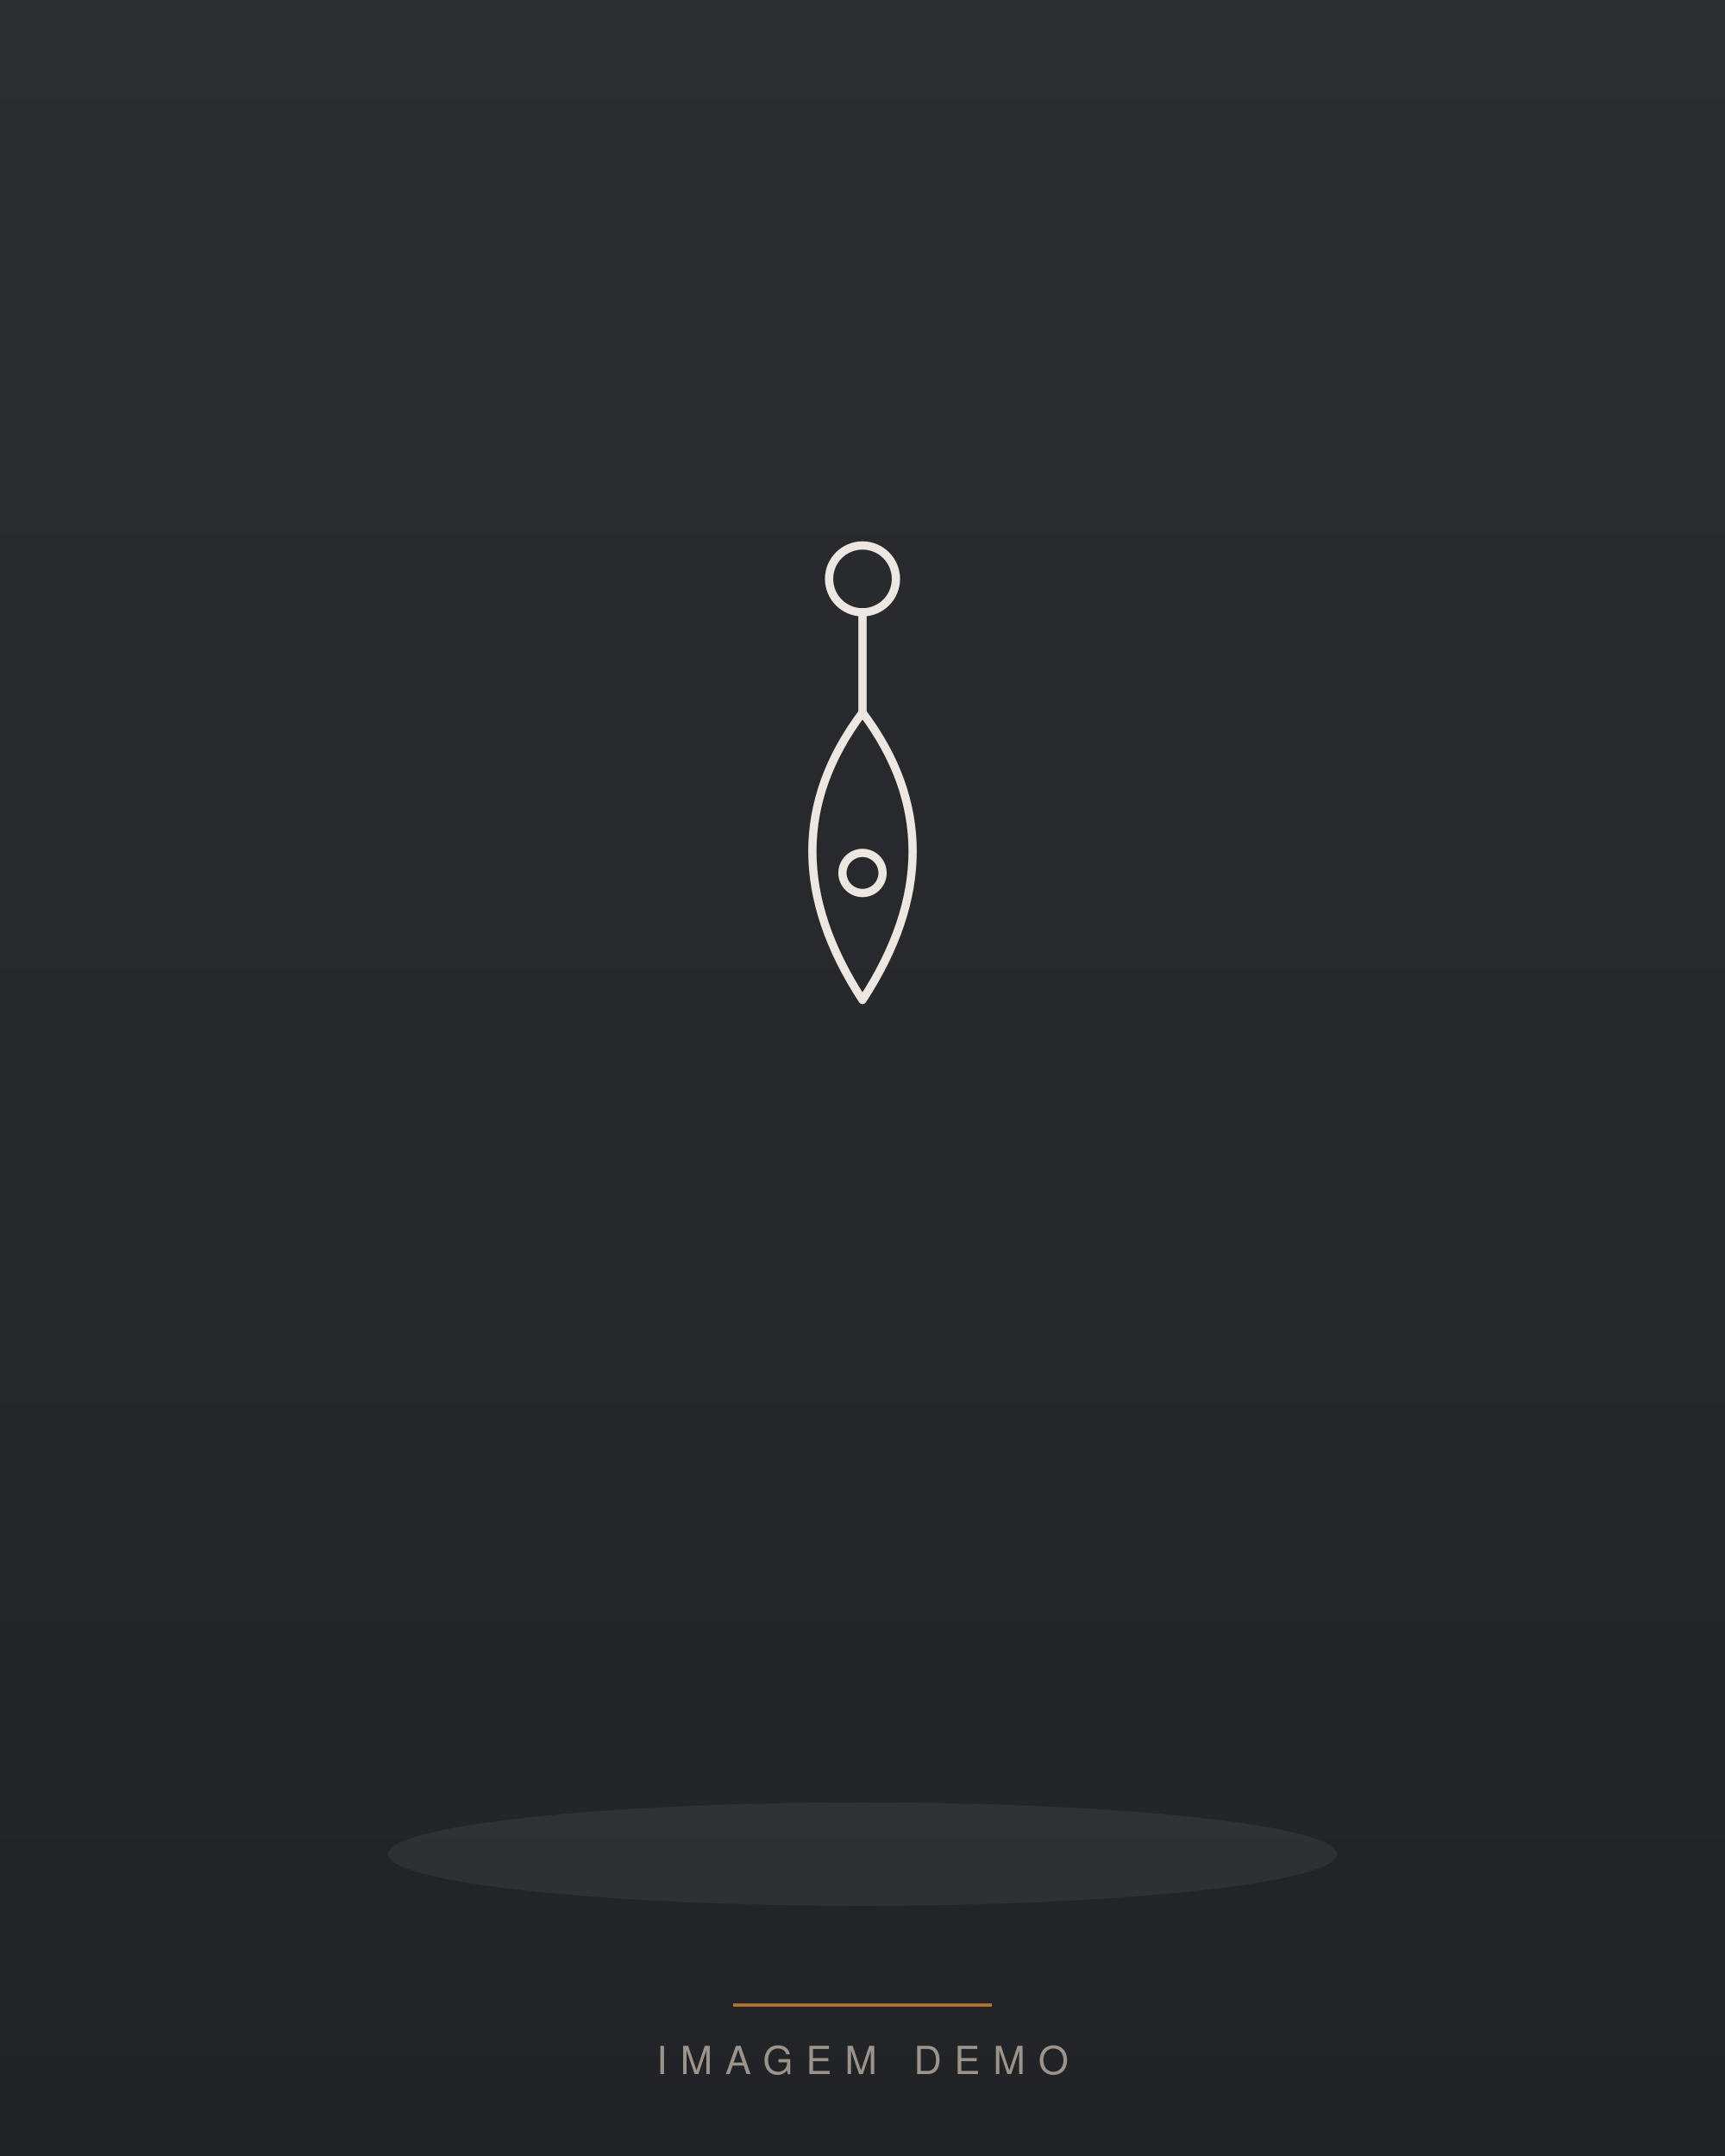
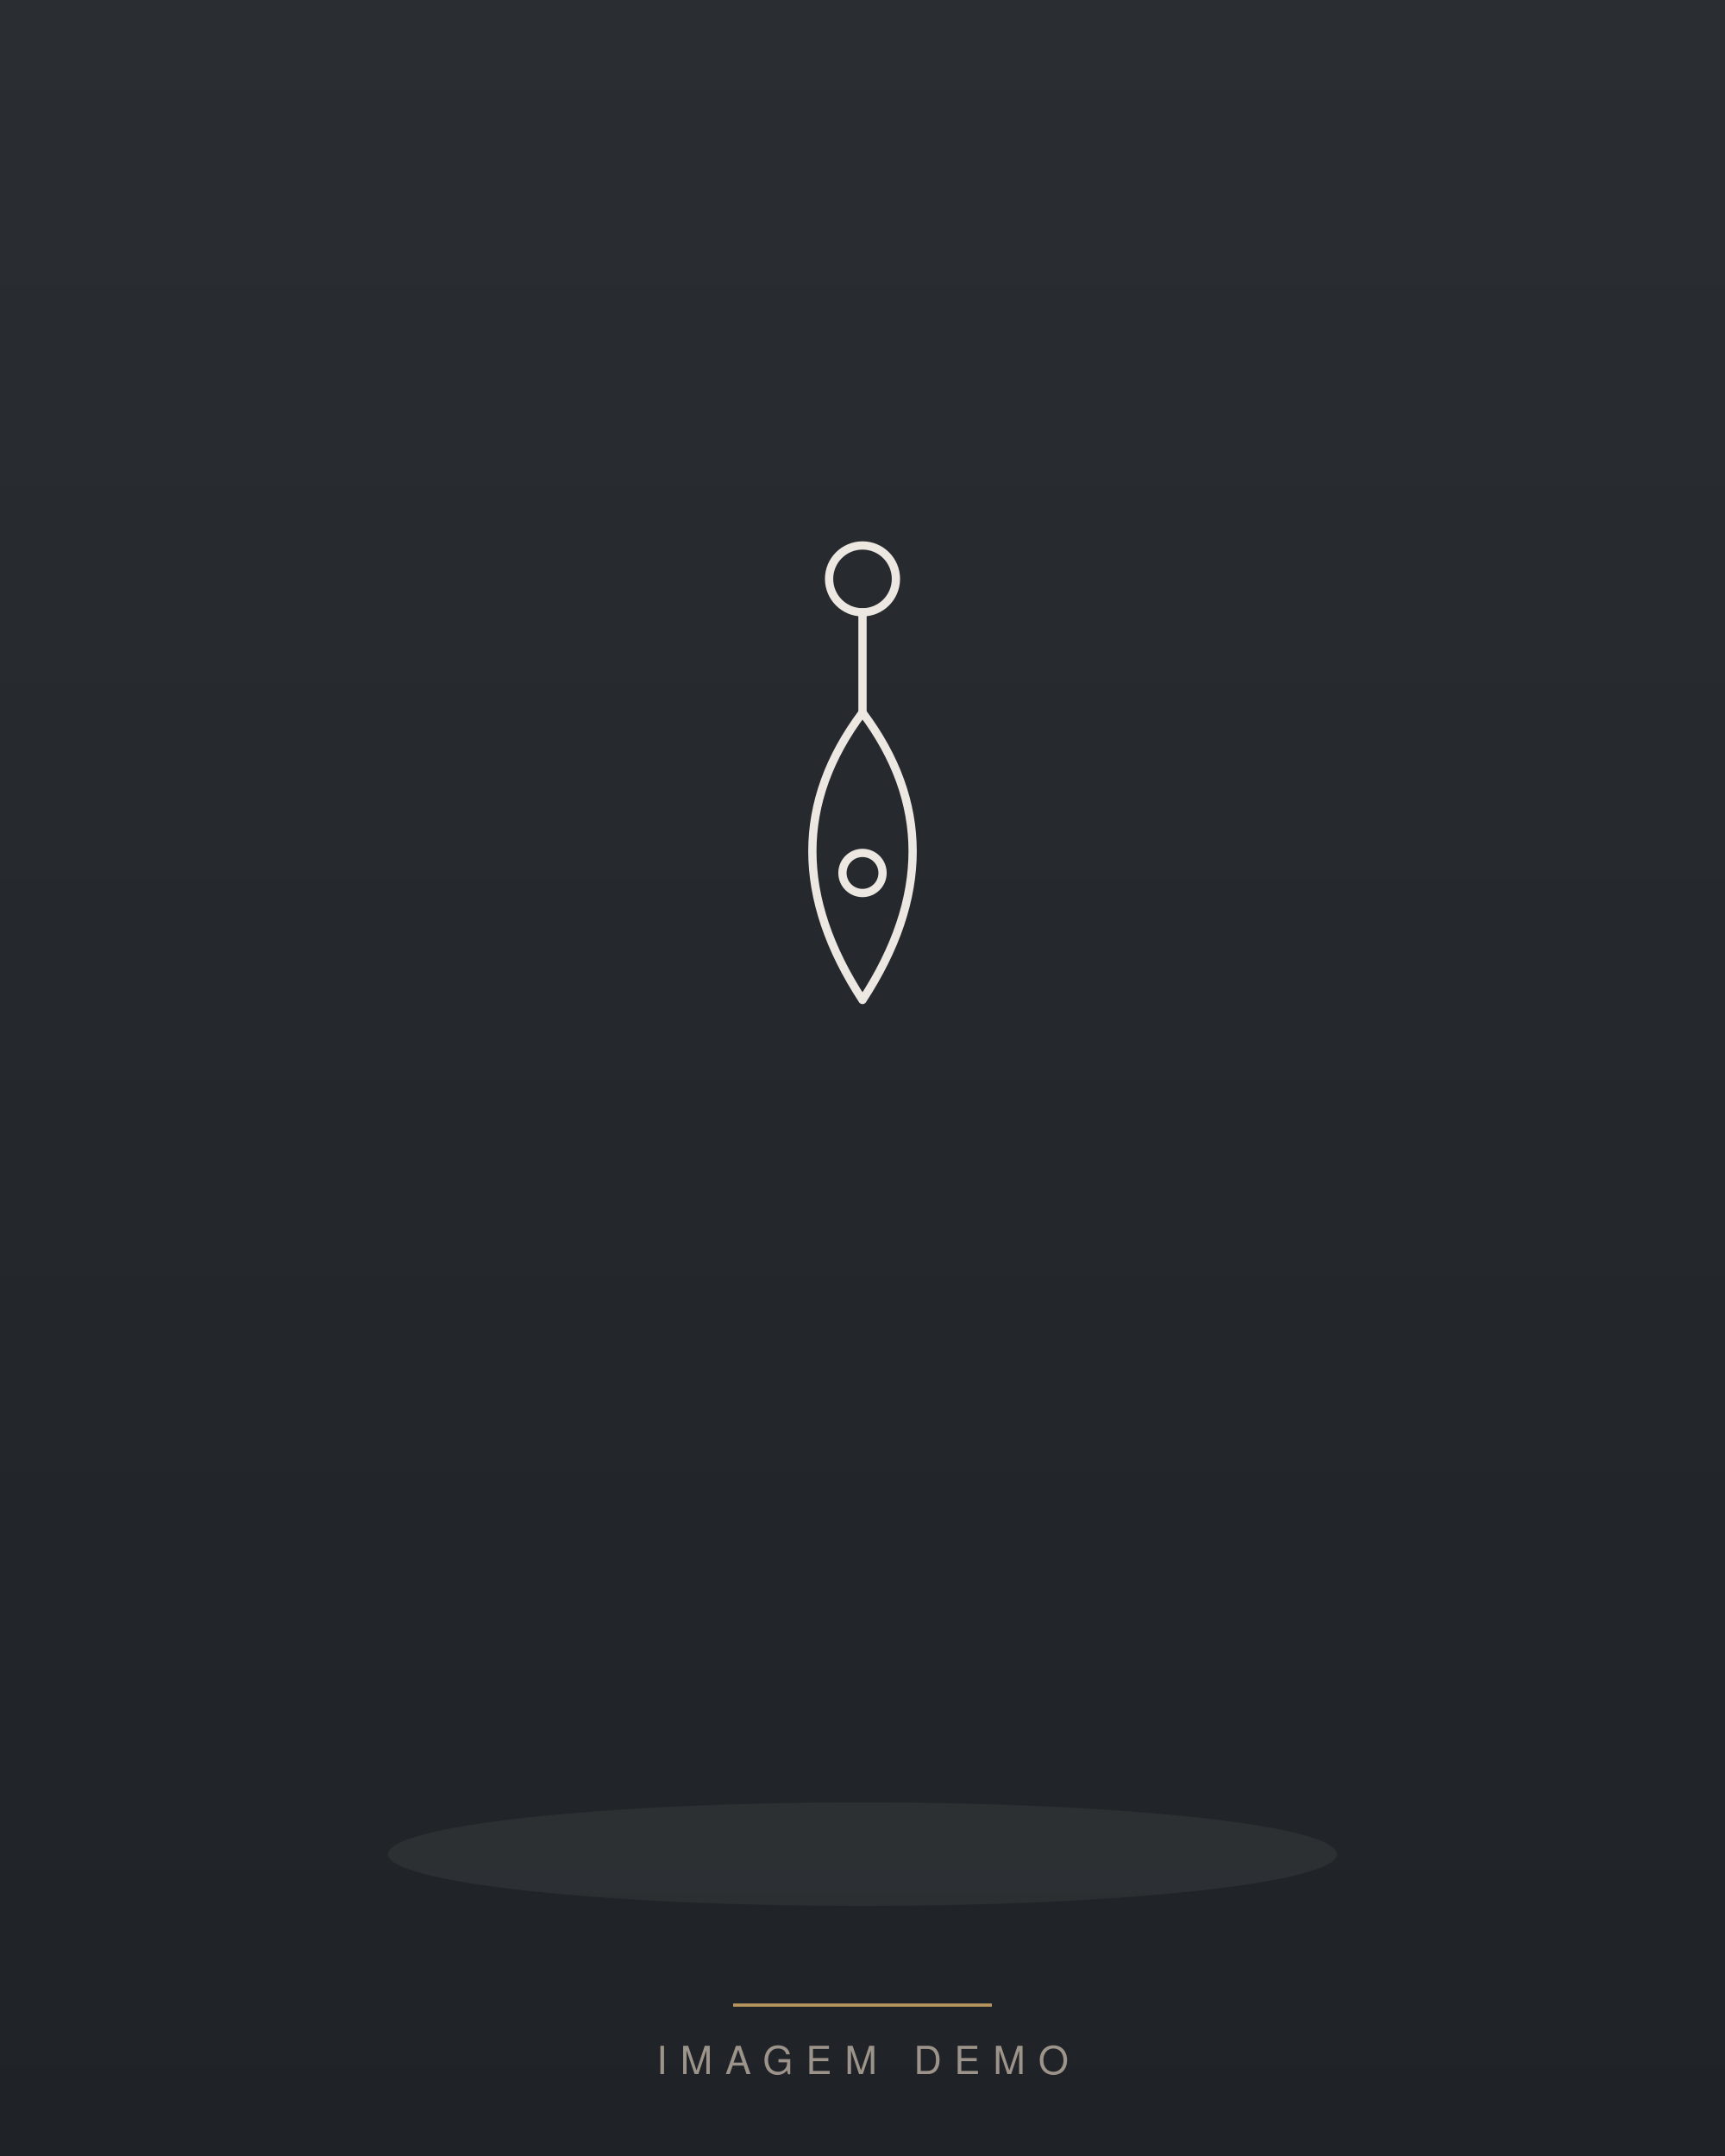
<svg xmlns="http://www.w3.org/2000/svg" viewBox="0 0 800 1000" width="800" height="1000">
  <defs>
    <linearGradient id="g" x1="0" y1="0" x2="0" y2="1">
-       <stop offset="0" stop-color="#2C2D30" />
-       <stop offset="1" stop-color="#222326" />
+       <stop offset="0" stop-color="#2A2D32" />
+       <stop offset="1" stop-color="#1F2226" />
    </linearGradient>
  </defs>
  <rect width="800" height="1000" fill="url(#g)" />
  <ellipse cx="400" cy="860" rx="220" ry="24" fill="#ECE7E1" opacity="0.06" />
  <g transform="translate(245 160) scale(1.55)" fill="none" stroke="#ECE7E1" stroke-width="2.477" stroke-linecap="round" stroke-linejoin="round">
    <circle cx="100" cy="70" r="10" />
    <path d="M100 80 L100 110" />
    <path d="M100 110 Q70 150 100 196 Q130 150 100 110 Z" />
    <circle cx="100" cy="158" r="6" />
  </g>
-   <line x1="340" y1="930" x2="460" y2="930" stroke="#B87333" stroke-width="1.5" />
+   <line x1="340" y1="930" x2="460" y2="930" stroke="#B8955C" stroke-width="1.5" />
  <text x="400" y="962" text-anchor="middle" font-family="Helvetica, Arial, sans-serif" font-size="18" letter-spacing="6" fill="#9C948A">IMAGEM DEMO</text>
</svg>
